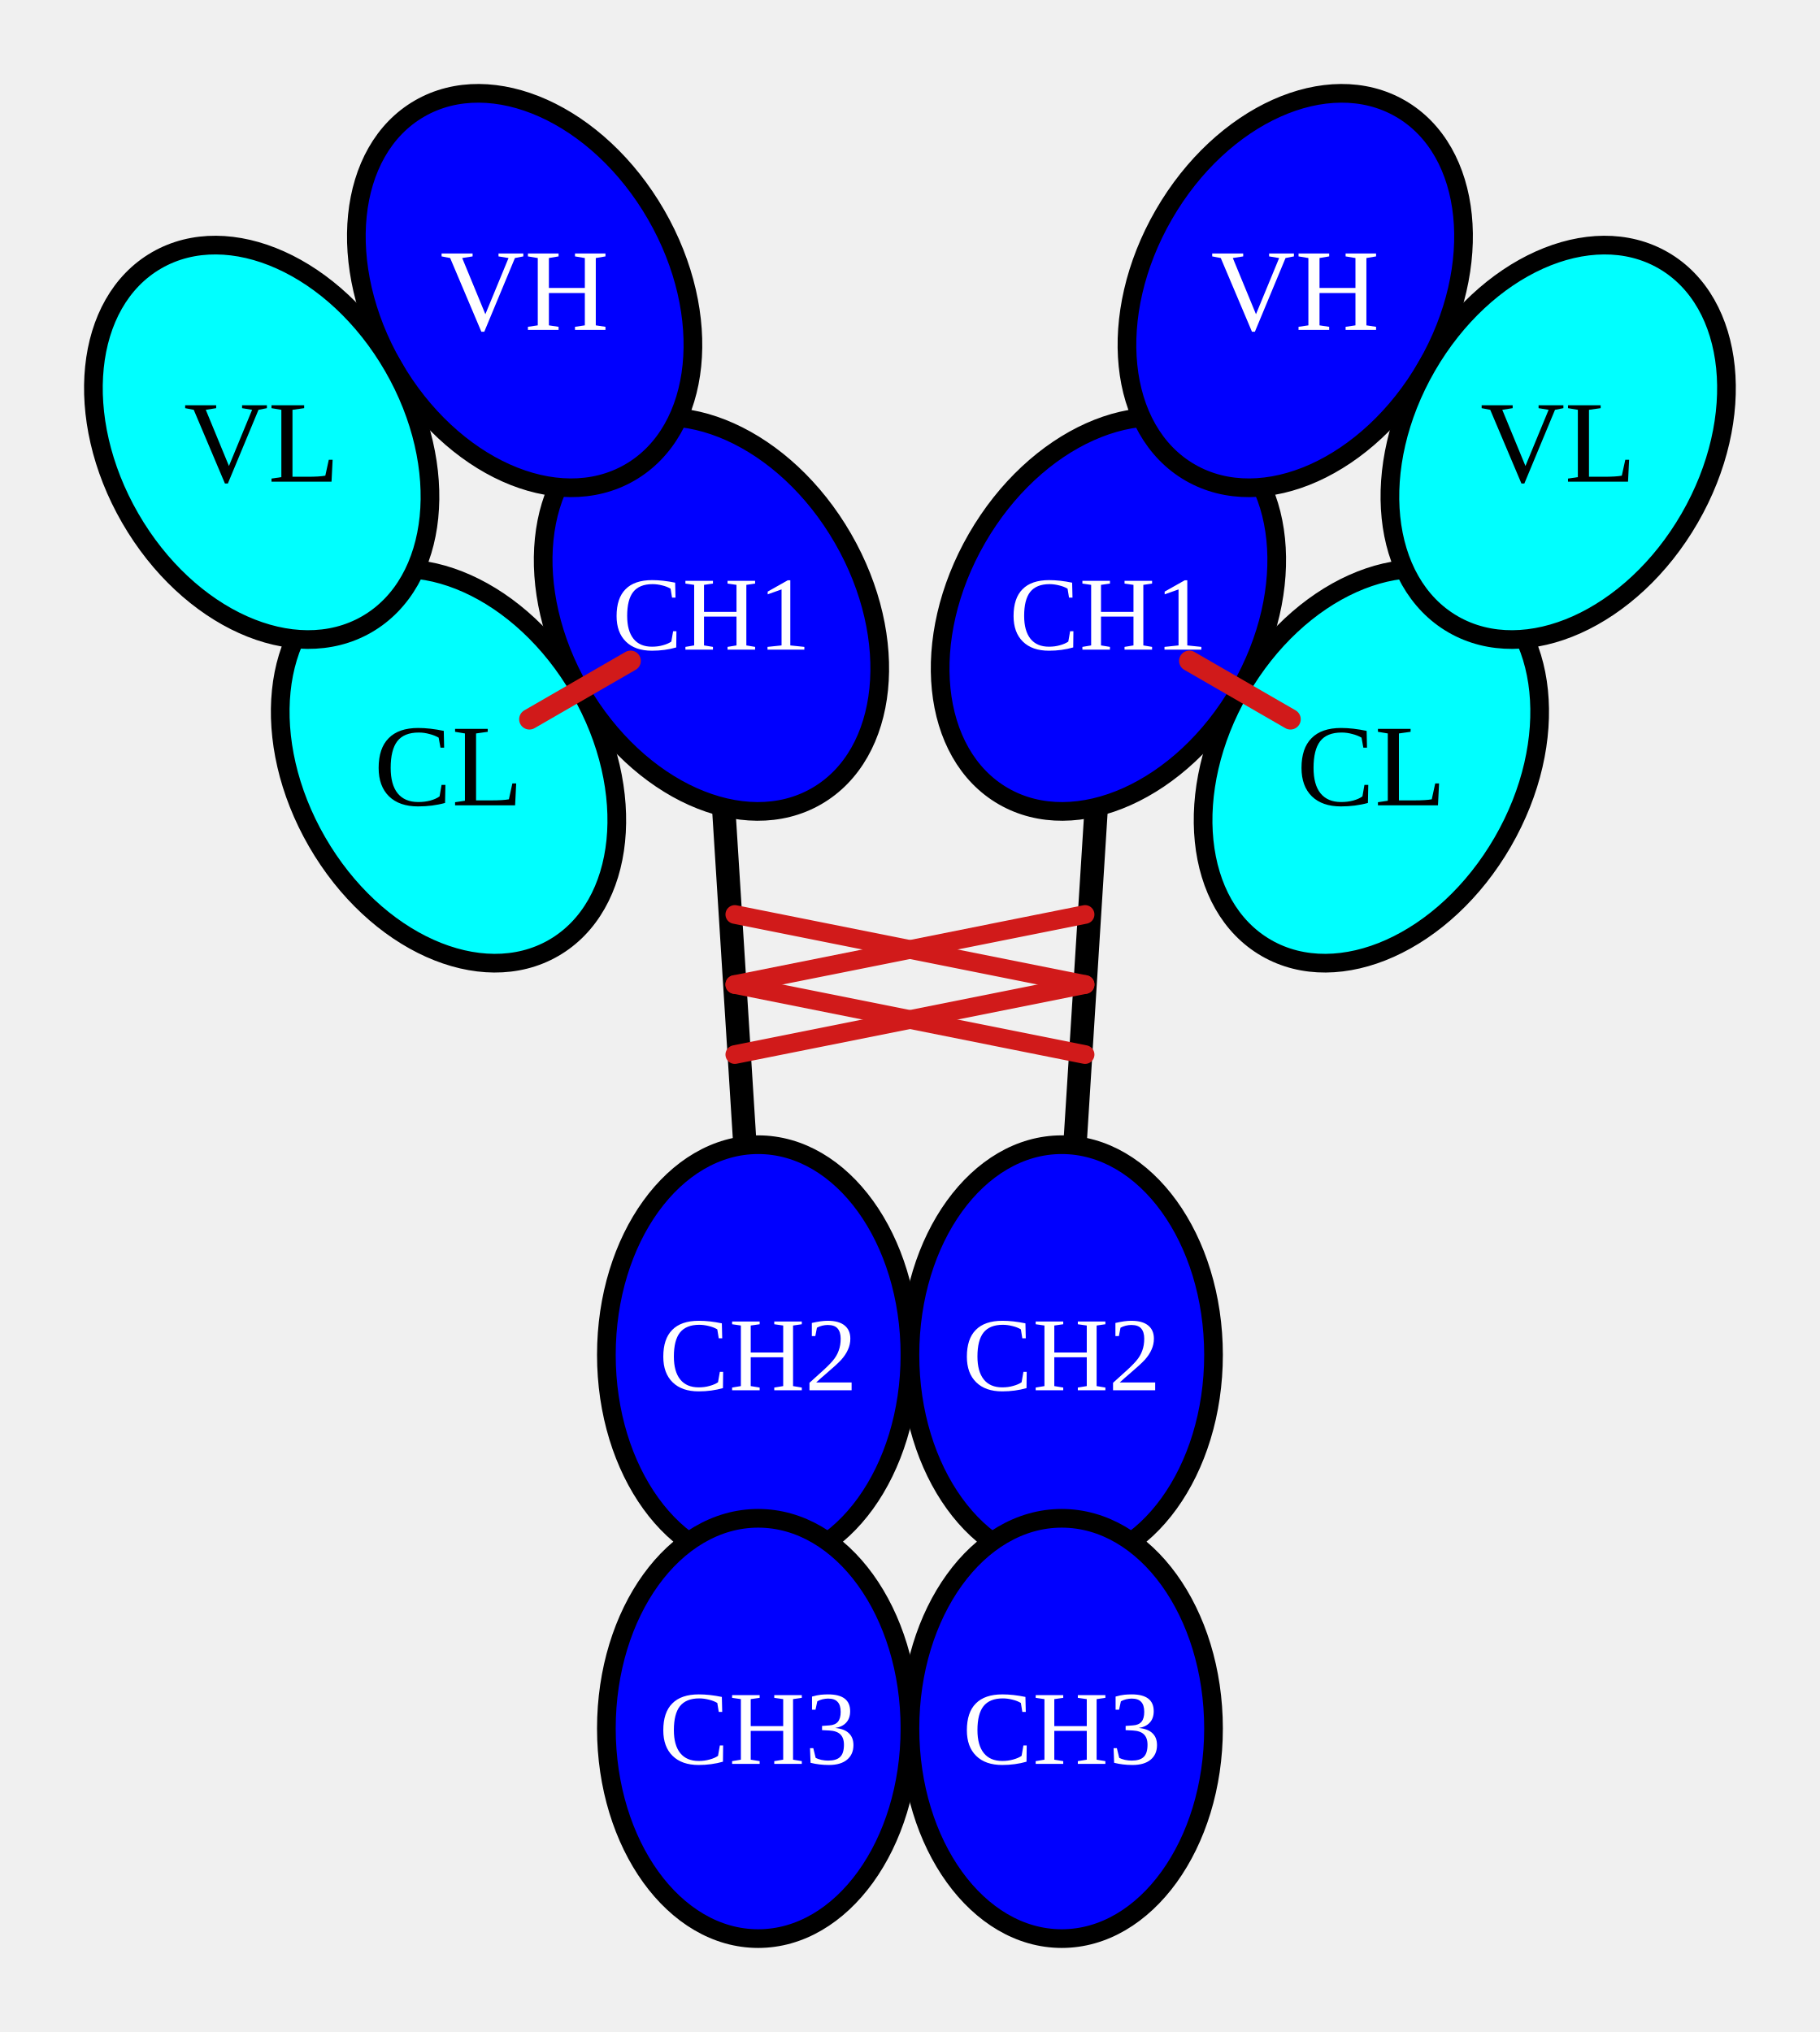
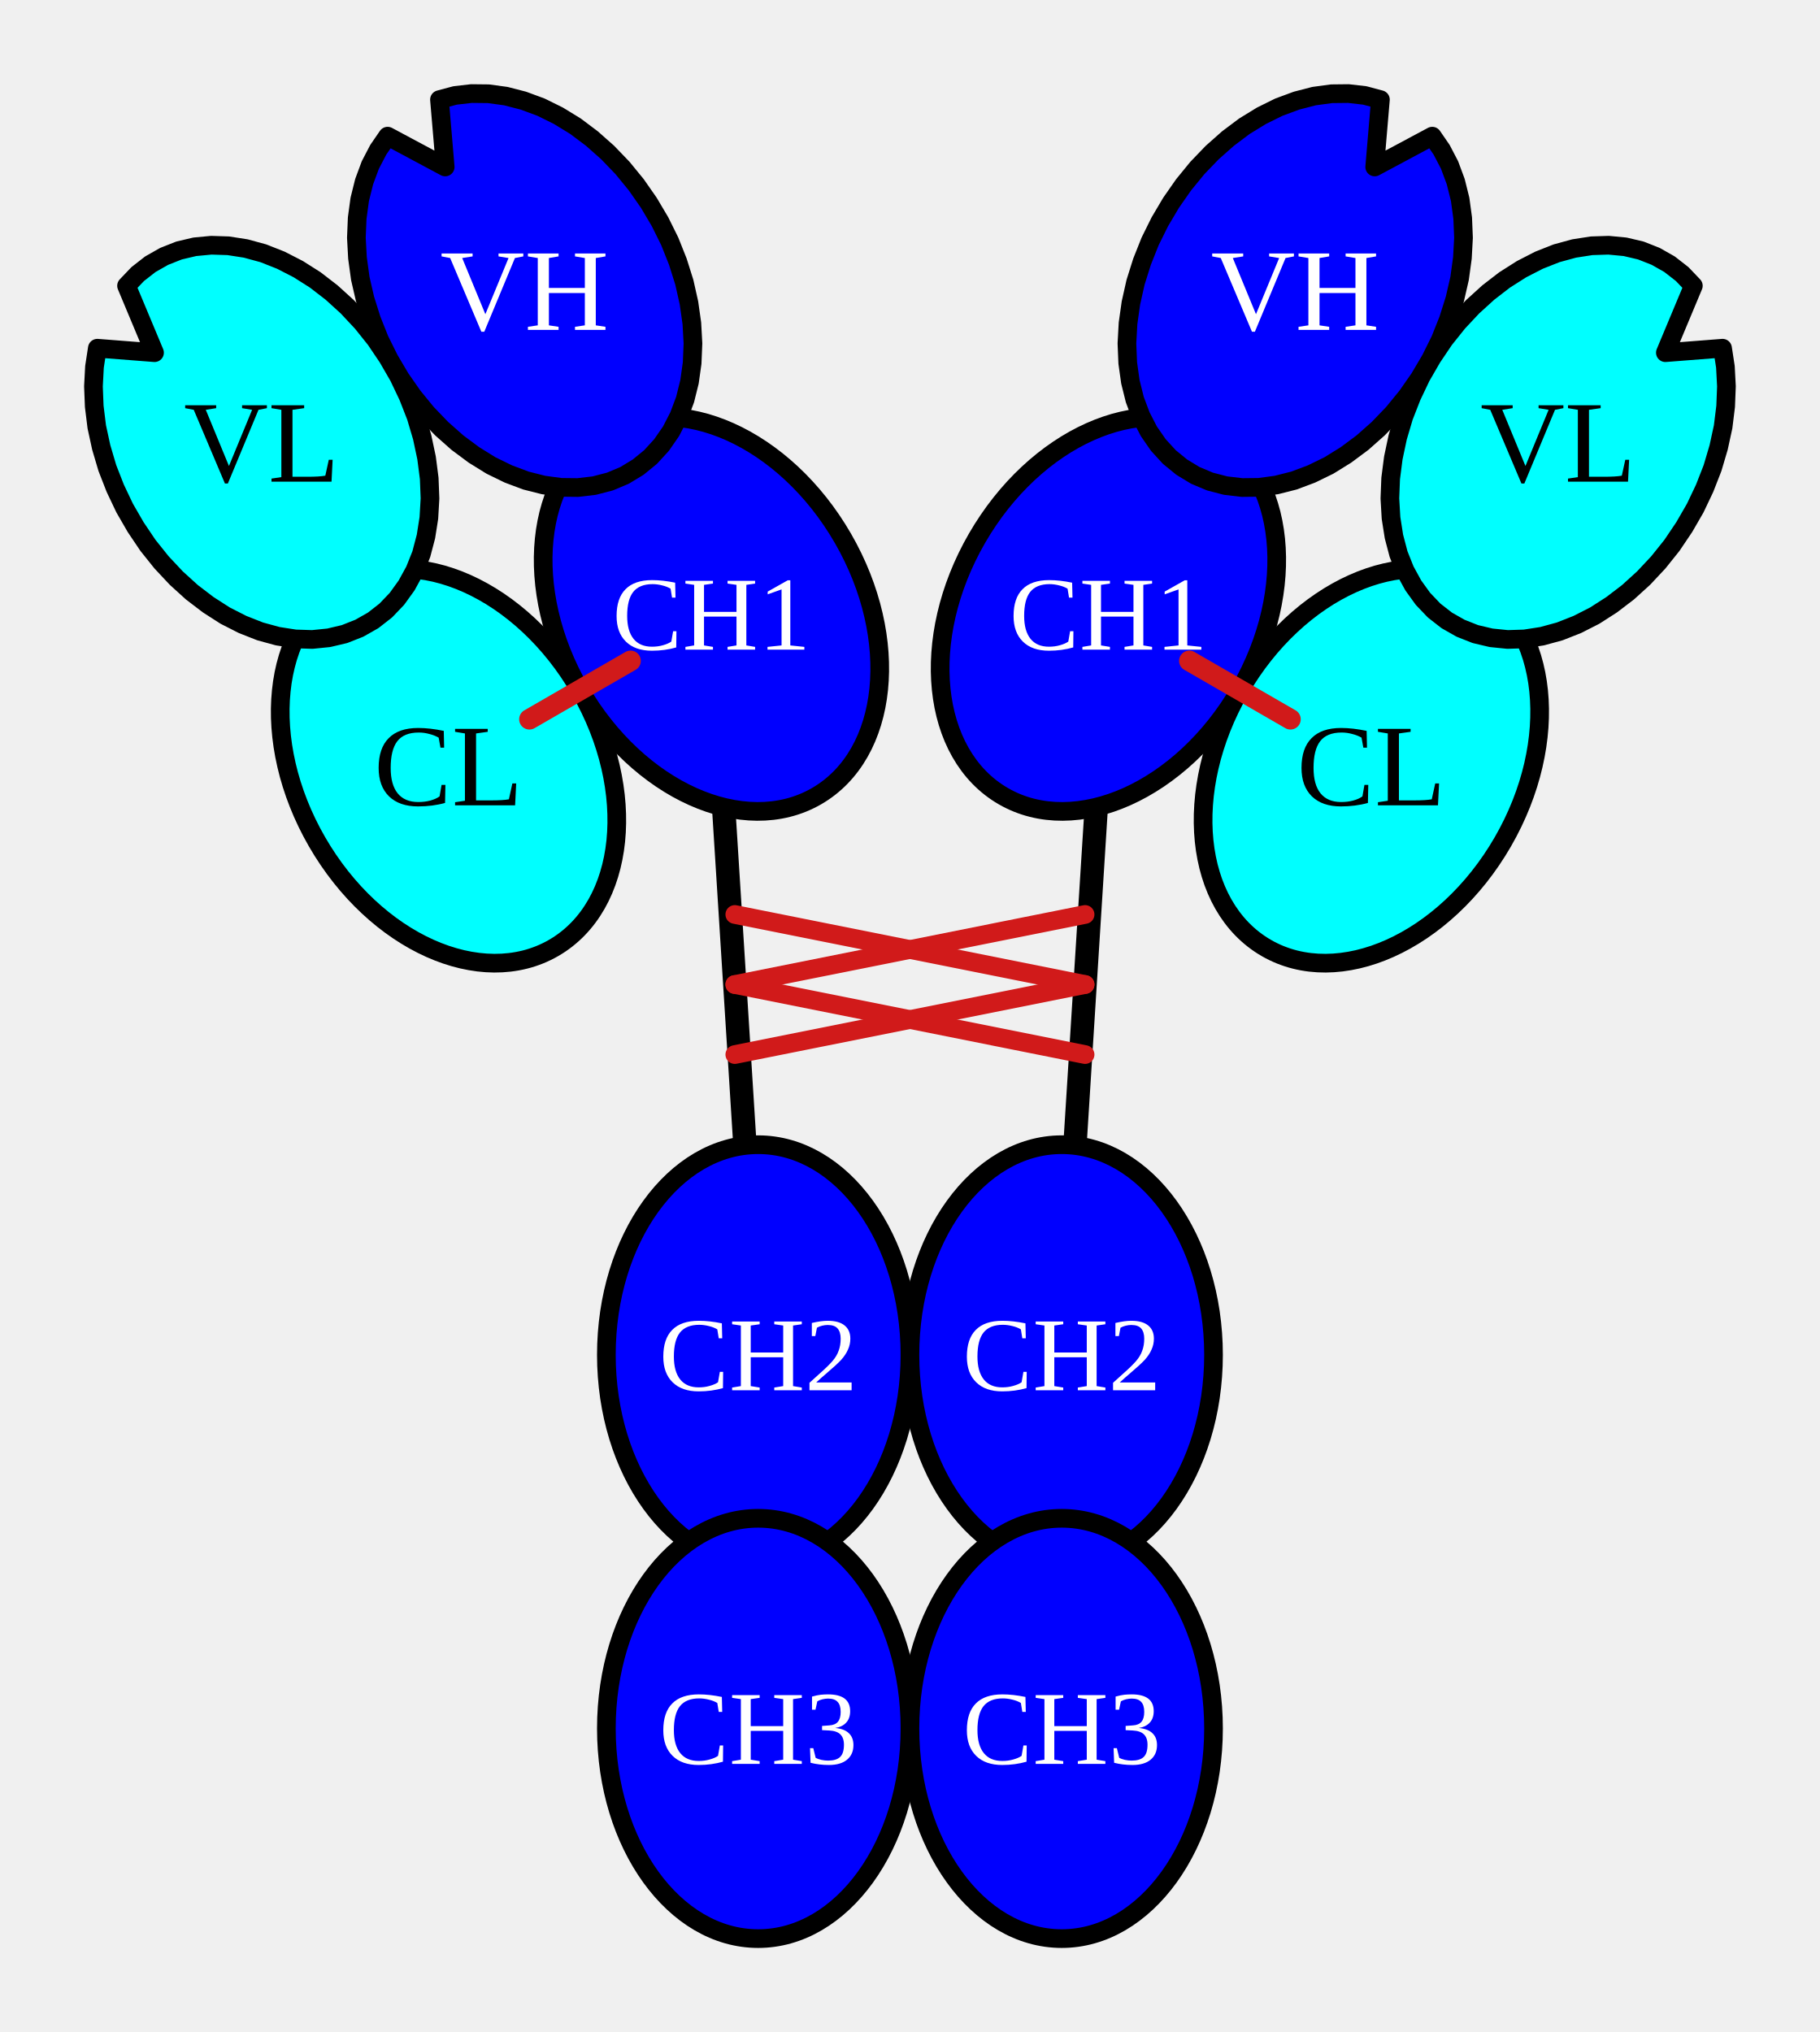
<svg xmlns="http://www.w3.org/2000/svg" width="233.79" height="261.07" viewBox="0 0 233.79 261.07">
  <g transform="translate(116.9,123.07) scale(1.5)">
    <line x1="-17" y1="-29.44" x2="-13" y2="34" stroke="#000000" stroke-width="2" stroke-linecap="round" />
    <line x1="17" y1="-29.44" x2="13" y2="34" stroke="#000000" stroke-width="2" stroke-linecap="round" />
    <line x1="-15" y1="-3.72" x2="15" y2="2.28" stroke="#D11A1A" stroke-width="1.6" stroke-linecap="round" />
    <line x1="-15" y1="2.28" x2="15" y2="-3.72" stroke="#D11A1A" stroke-width="1.6" stroke-linecap="round" />
    <line x1="-15" y1="2.28" x2="15" y2="8.28" stroke="#D11A1A" stroke-width="1.6" stroke-linecap="round" />
    <line x1="-15" y1="8.28" x2="15" y2="2.28" stroke="#D11A1A" stroke-width="1.6" stroke-linecap="round" />
    <g transform="translate(-13,34) rotate(0)">
      <ellipse rx="13" ry="18" fill="#0000FF" stroke="#000000" stroke-width="1.6" />
      <text x="0" y="0" font-size="9" font-family="'Times New Roman', Times, serif" fill="#FFFFFF" text-anchor="middle" dominant-baseline="central" transform="rotate(0 0 0)">CH2</text>
    </g>
    <g transform="translate(13,34) rotate(0)">
      <ellipse rx="13" ry="18" fill="#0000FF" stroke="#000000" stroke-width="1.6" />
      <text x="0" y="0" font-size="9" font-family="'Times New Roman', Times, serif" fill="#FFFFFF" text-anchor="middle" dominant-baseline="central" transform="rotate(0 0 0)">CH2</text>
    </g>
    <g transform="translate(-13,66) rotate(0)">
      <ellipse rx="13" ry="18" fill="#0000FF" stroke="#000000" stroke-width="1.6" />
      <text x="0" y="0" font-size="9" font-family="'Times New Roman', Times, serif" fill="#FFFFFF" text-anchor="middle" dominant-baseline="central" transform="rotate(0 0 0)">CH3</text>
    </g>
    <g transform="translate(13,66) rotate(0)">
      <ellipse rx="13" ry="18" fill="#0000FF" stroke="#000000" stroke-width="1.6" />
      <text x="0" y="0" font-size="9" font-family="'Times New Roman', Times, serif" fill="#FFFFFF" text-anchor="middle" dominant-baseline="central" transform="rotate(0 0 0)">CH3</text>
    </g>
    <g transform="translate(-17,-29.44) rotate(-30)">
      <ellipse rx="13" ry="18" fill="#0000FF" stroke="#000000" stroke-width="1.6" />
      <text x="0" y="0" font-size="9" font-family="'Times New Roman', Times, serif" fill="#FFFFFF" text-anchor="middle" dominant-baseline="central" transform="rotate(30 0 0)">CH1</text>
    </g>
    <g transform="translate(-39.52,-16.44) rotate(-30)">
      <ellipse rx="13" ry="18" fill="#00FFFF" stroke="#000000" stroke-width="1.6" />
      <text x="0" y="0" font-size="10" font-family="'Times New Roman', Times, serif" fill="#000000" text-anchor="middle" dominant-baseline="central" transform="rotate(30 0 0)">CL</text>
    </g>
    <g transform="translate(-33,-57.16) rotate(-30)">
-       <ellipse rx="13" ry="18" fill="#0000FF" stroke="#000000" stroke-width="1.6" />
+       <path d="M 1.86 -17.81 L 3.2 -17.45 L 4.49 -16.89 L 5.74 -16.15 L 6.93 -15.23 L 8.04 -14.14 L 9.07 -12.9 L 9.99 -11.52 L 10.81 -10.01 L 11.5 -8.39 L 12.07 -6.68 L 12.51 -4.9 L 12.81 -3.06 L 12.97 -1.19 L 12.99 0.7 L 12.87 2.57 L 12.6 4.42 L 12.2 6.22 L 11.66 7.95 L 11 9.59 L 10.22 11.13 L 9.32 12.55 L 8.32 13.83 L 7.23 14.96 L 6.06 15.92 L 4.83 16.71 L 3.54 17.32 L 2.21 17.74 L 0.86 17.96 L -0.5 17.99 L -1.85 17.82 L -3.19 17.45 L -4.49 16.89 L -5.74 16.15 L -6.93 15.23 L -8.04 14.15 L -9.06 12.91 L -9.99 11.53 L -10.8 10.02 L -11.5 8.4 L -12.07 6.69 L -12.51 4.91 L -12.81 3.07 L -12.97 1.2 L -12.99 -0.68 L -12.87 -2.56 L -12.6 -4.41 L -12.2 -6.21 L -11.67 -7.94 L -11 -9.58 L -10.22 -11.12 L -9.32 -12.54 L -8.33 -13.82 L -7.24 -14.95 L -6.07 -15.92 L -4.83 -16.71 L -3.55 -17.32 L -0.6 -12.57 Z" fill="#0000FF" stroke="#000000" stroke-width="1.6" stroke-linejoin="round" />
      <text x="0" y="0" font-size="10" font-family="'Times New Roman', Times, serif" fill="#FFFFFF" text-anchor="middle" dominant-baseline="central" transform="rotate(30 0 0)">VH</text>
    </g>
    <g transform="translate(-55.52,-44.16) rotate(-30)">
-       <ellipse rx="13" ry="18" fill="#00FFFF" stroke="#000000" stroke-width="1.6" />
+       <path d="M -3.32 -17.4 L -1.99 -17.79 L -0.63 -17.98 L 0.73 -17.97 L 2.08 -17.77 L 3.41 -17.37 L 4.7 -16.78 L 5.94 -16.01 L 7.12 -15.06 L 8.22 -13.95 L 9.22 -12.69 L 10.13 -11.28 L 10.93 -9.75 L 11.6 -8.12 L 12.15 -6.4 L 12.57 -4.6 L 12.85 -2.76 L 12.98 -0.88 L 12.98 1 L 12.83 2.87 L 12.55 4.71 L 12.12 6.5 L 11.56 8.22 L 10.88 9.85 L 10.08 11.37 L 9.16 12.77 L 8.15 14.02 L 7.05 15.13 L 5.87 16.06 L 4.62 16.82 L 3.33 17.4 L 2 17.79 L 0.64 17.98 L -0.72 17.97 L -2.07 17.77 L -3.4 17.37 L -4.69 16.79 L -5.93 16.02 L -7.11 15.07 L -8.21 13.96 L -9.22 12.69 L -10.13 11.29 L -10.92 9.76 L -11.6 8.13 L -12.15 6.41 L -12.57 4.61 L -12.85 2.77 L -12.98 0.89 L -12.98 -0.99 L -12.83 -2.86 L -12.55 -4.7 L -12.12 -6.49 L -11.57 -8.21 L -10.88 -9.84 L -10.08 -11.36 L -9.17 -12.76 L -8.16 -14.02 L -4.11 -11.24 Z" fill="#00FFFF" stroke="#000000" stroke-width="1.6" stroke-linejoin="round" />
      <text x="0" y="0" font-size="10" font-family="'Times New Roman', Times, serif" fill="#000000" text-anchor="middle" dominant-baseline="central" transform="rotate(30 0 0)">VL</text>
    </g>
    <g transform="translate(17,-29.44) rotate(30)">
      <ellipse rx="13" ry="18" fill="#0000FF" stroke="#000000" stroke-width="1.6" />
      <text x="0" y="0" font-size="9" font-family="'Times New Roman', Times, serif" fill="#FFFFFF" text-anchor="middle" dominant-baseline="central" transform="rotate(-30 0 0)">CH1</text>
    </g>
    <g transform="translate(39.52,-16.44) rotate(30)">
      <ellipse rx="13" ry="18" fill="#00FFFF" stroke="#000000" stroke-width="1.6" />
      <text x="0" y="0" font-size="10" font-family="'Times New Roman', Times, serif" fill="#000000" text-anchor="middle" dominant-baseline="central" transform="rotate(-30 0 0)">CL</text>
    </g>
    <g transform="translate(33,-57.16) rotate(30)">
-       <ellipse rx="13" ry="18" fill="#0000FF" stroke="#000000" stroke-width="1.6" />
+       <path d="M 3.55 -17.32 L 4.83 -16.71 L 6.07 -15.92 L 7.24 -14.95 L 8.33 -13.82 L 9.32 -12.54 L 10.22 -11.12 L 11 -9.58 L 11.67 -7.94 L 12.2 -6.21 L 12.6 -4.41 L 12.87 -2.56 L 12.99 -0.68 L 12.97 1.2 L 12.81 3.07 L 12.51 4.91 L 12.07 6.69 L 11.5 8.4 L 10.8 10.02 L 9.99 11.53 L 9.06 12.91 L 8.04 14.15 L 6.93 15.23 L 5.74 16.15 L 4.49 16.89 L 3.19 17.45 L 1.85 17.82 L 0.5 17.99 L -0.86 17.96 L -2.21 17.74 L -3.54 17.32 L -4.83 16.71 L -6.06 15.92 L -7.23 14.96 L -8.32 13.83 L -9.32 12.55 L -10.22 11.13 L -11 9.59 L -11.66 7.95 L -12.2 6.22 L -12.6 4.42 L -12.87 2.57 L -12.99 0.7 L -12.97 -1.19 L -12.81 -3.06 L -12.51 -4.9 L -12.07 -6.68 L -11.5 -8.39 L -10.81 -10.01 L -9.99 -11.52 L -9.07 -12.9 L -8.04 -14.14 L -6.93 -15.23 L -5.74 -16.15 L -4.49 -16.89 L -3.2 -17.45 L -1.86 -17.81 L 0.6 -12.57 Z" fill="#0000FF" stroke="#000000" stroke-width="1.6" stroke-linejoin="round" />
      <text x="0" y="0" font-size="10" font-family="'Times New Roman', Times, serif" fill="#FFFFFF" text-anchor="middle" dominant-baseline="central" transform="rotate(-30 0 0)">VH</text>
    </g>
    <g transform="translate(55.52,-44.16) rotate(30)">
-       <ellipse rx="13" ry="18" fill="#00FFFF" stroke="#000000" stroke-width="1.6" />
+       <path d="M 8.16 -14.02 L 9.17 -12.76 L 10.08 -11.36 L 10.88 -9.84 L 11.57 -8.21 L 12.12 -6.49 L 12.55 -4.7 L 12.83 -2.86 L 12.98 -0.99 L 12.98 0.89 L 12.85 2.77 L 12.57 4.61 L 12.15 6.41 L 11.6 8.13 L 10.92 9.76 L 10.13 11.29 L 9.22 12.69 L 8.21 13.96 L 7.11 15.07 L 5.93 16.02 L 4.69 16.79 L 3.4 17.37 L 2.07 17.77 L 0.72 17.97 L -0.64 17.98 L -2 17.79 L -3.33 17.4 L -4.62 16.82 L -5.87 16.06 L -7.05 15.13 L -8.15 14.02 L -9.16 12.77 L -10.08 11.37 L -10.88 9.85 L -11.56 8.22 L -12.12 6.5 L -12.55 4.71 L -12.83 2.87 L -12.98 1 L -12.98 -0.88 L -12.85 -2.76 L -12.57 -4.6 L -12.15 -6.4 L -11.6 -8.12 L -10.93 -9.75 L -10.13 -11.28 L -9.22 -12.69 L -8.22 -13.95 L -7.12 -15.06 L -5.94 -16.01 L -4.7 -16.78 L -3.41 -17.37 L -2.08 -17.77 L -0.73 -17.97 L 0.63 -17.98 L 1.99 -17.79 L 3.32 -17.4 L 4.11 -11.24 Z" fill="#00FFFF" stroke="#000000" stroke-width="1.6" stroke-linejoin="round" />
      <text x="0" y="0" font-size="10" font-family="'Times New Roman', Times, serif" fill="#000000" text-anchor="middle" dominant-baseline="central" transform="rotate(-30 0 0)">VL</text>
    </g>
    <line x1="-23.93" y1="-25.44" x2="-32.59" y2="-20.44" stroke="#D11A1A" stroke-width="1.76" stroke-linecap="round" />
    <line x1="23.93" y1="-25.44" x2="32.59" y2="-20.44" stroke="#D11A1A" stroke-width="1.76" stroke-linecap="round" />
  </g>
</svg>
